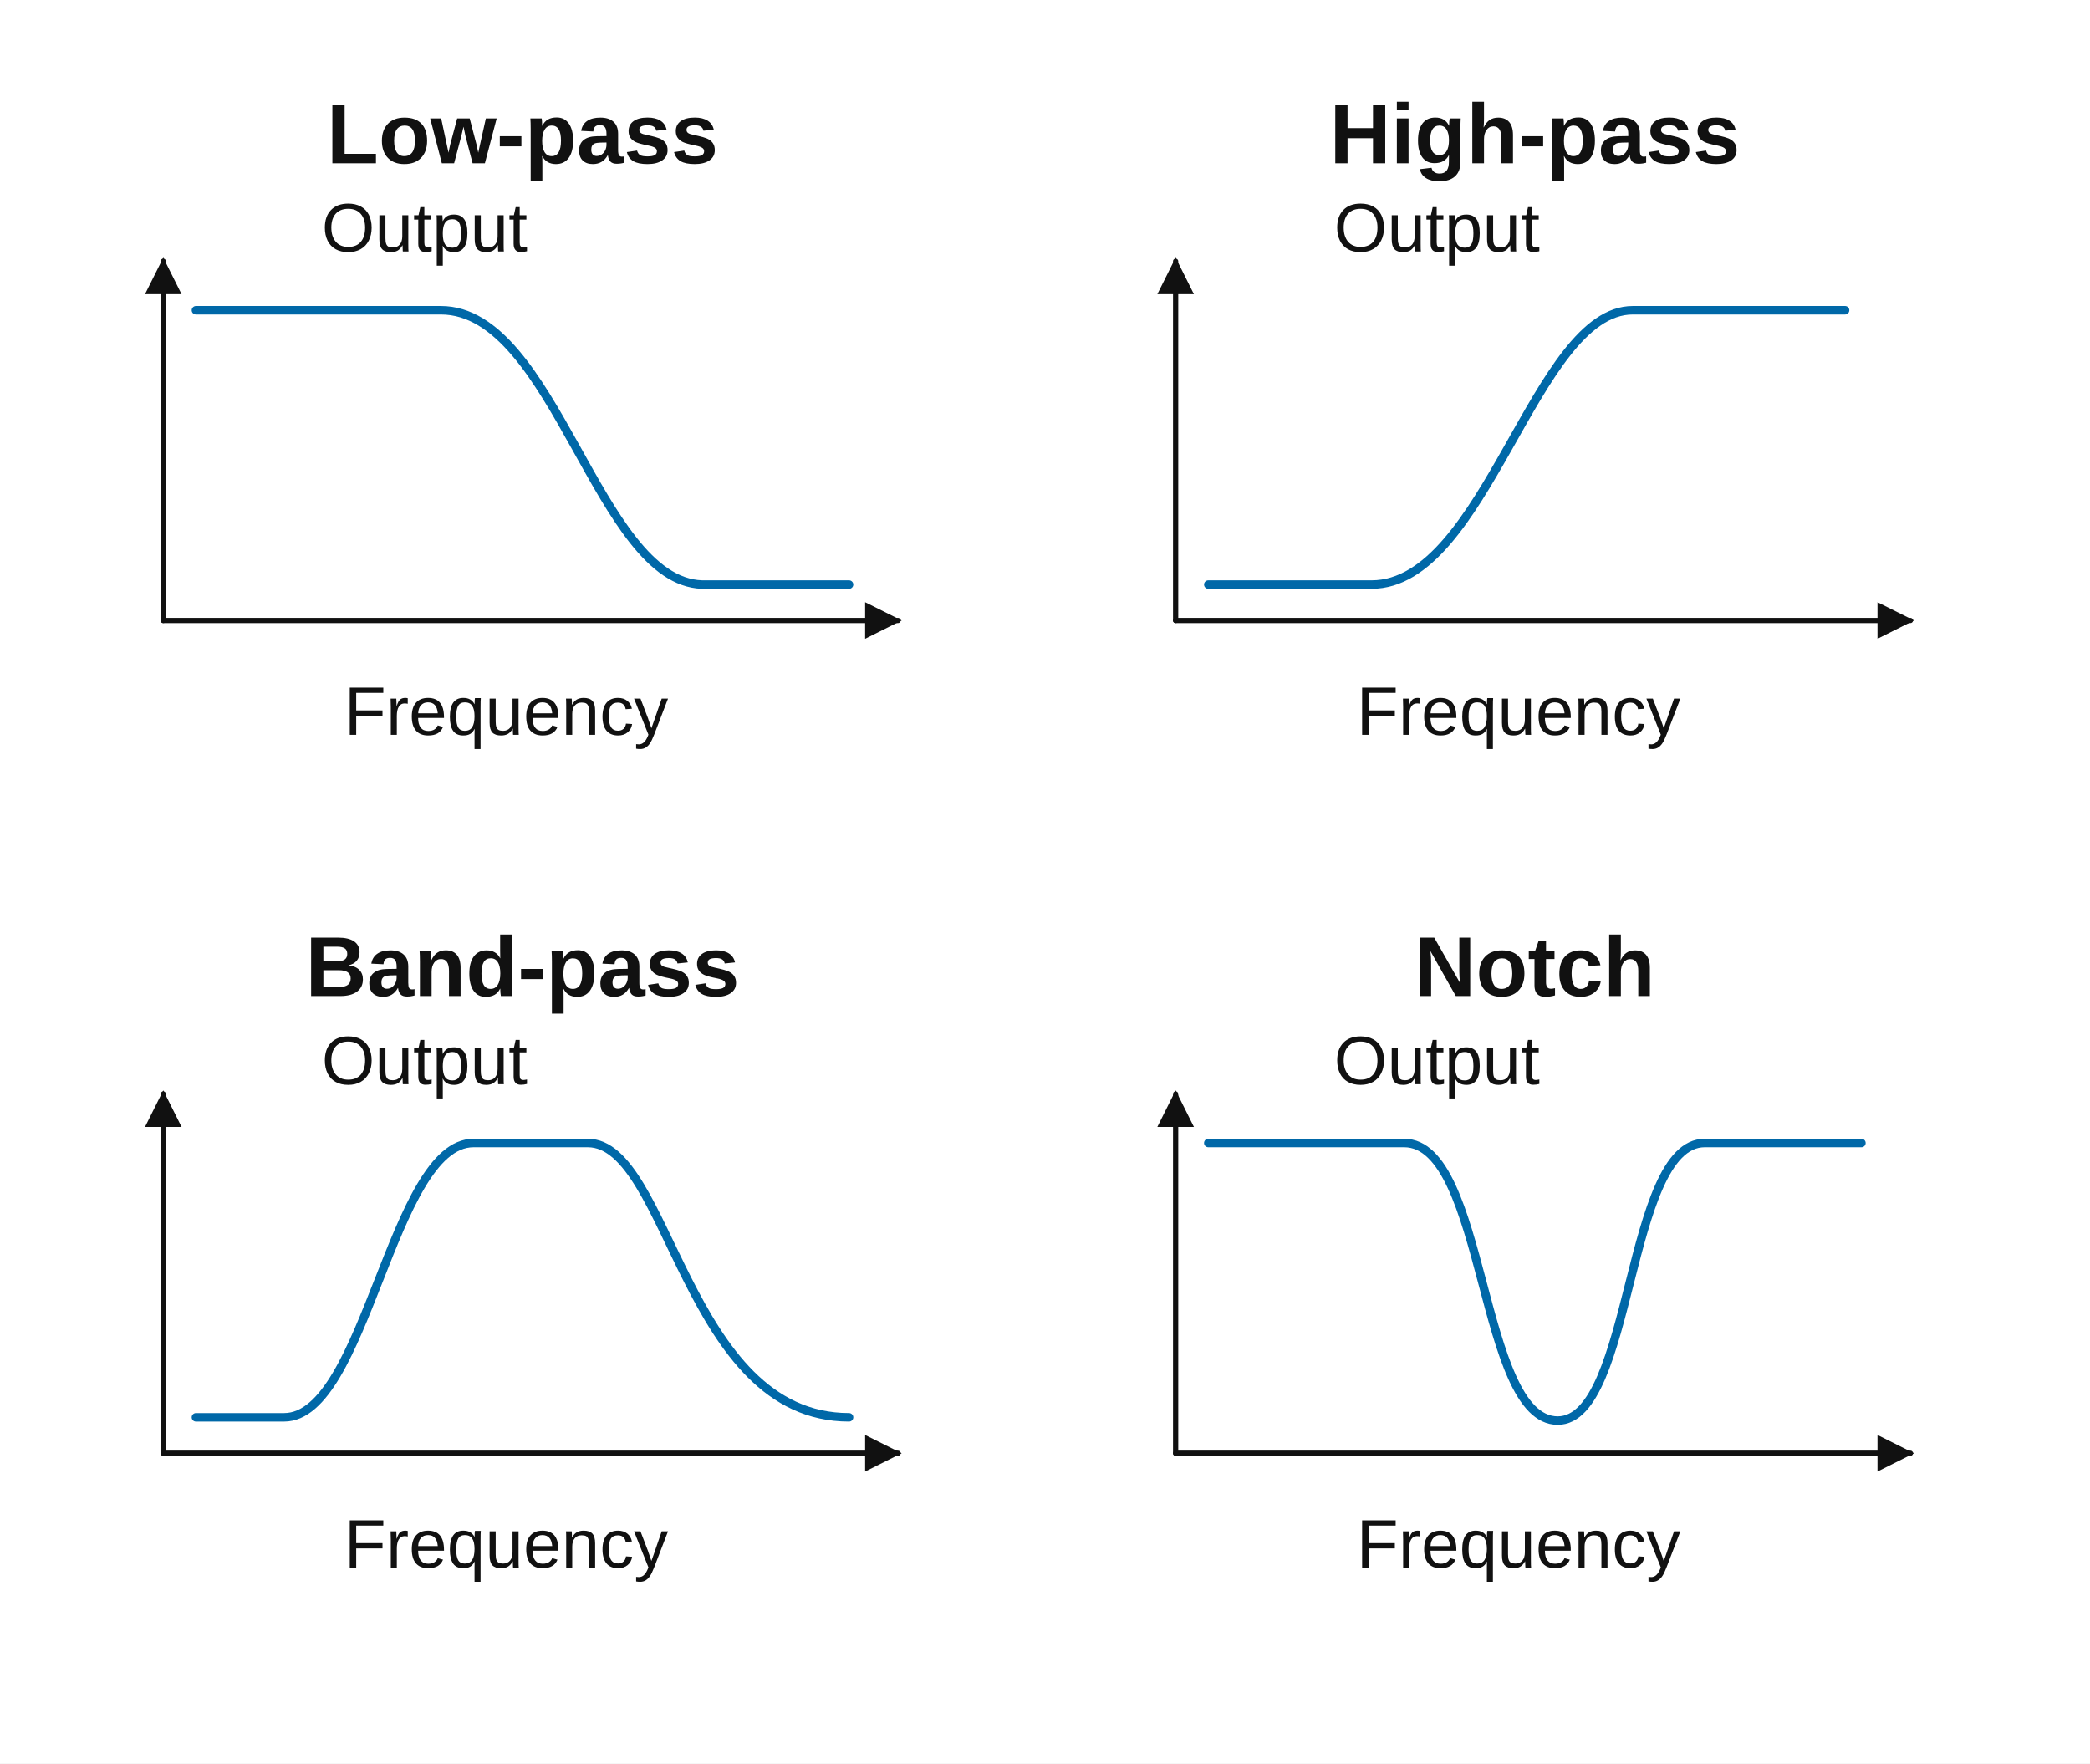
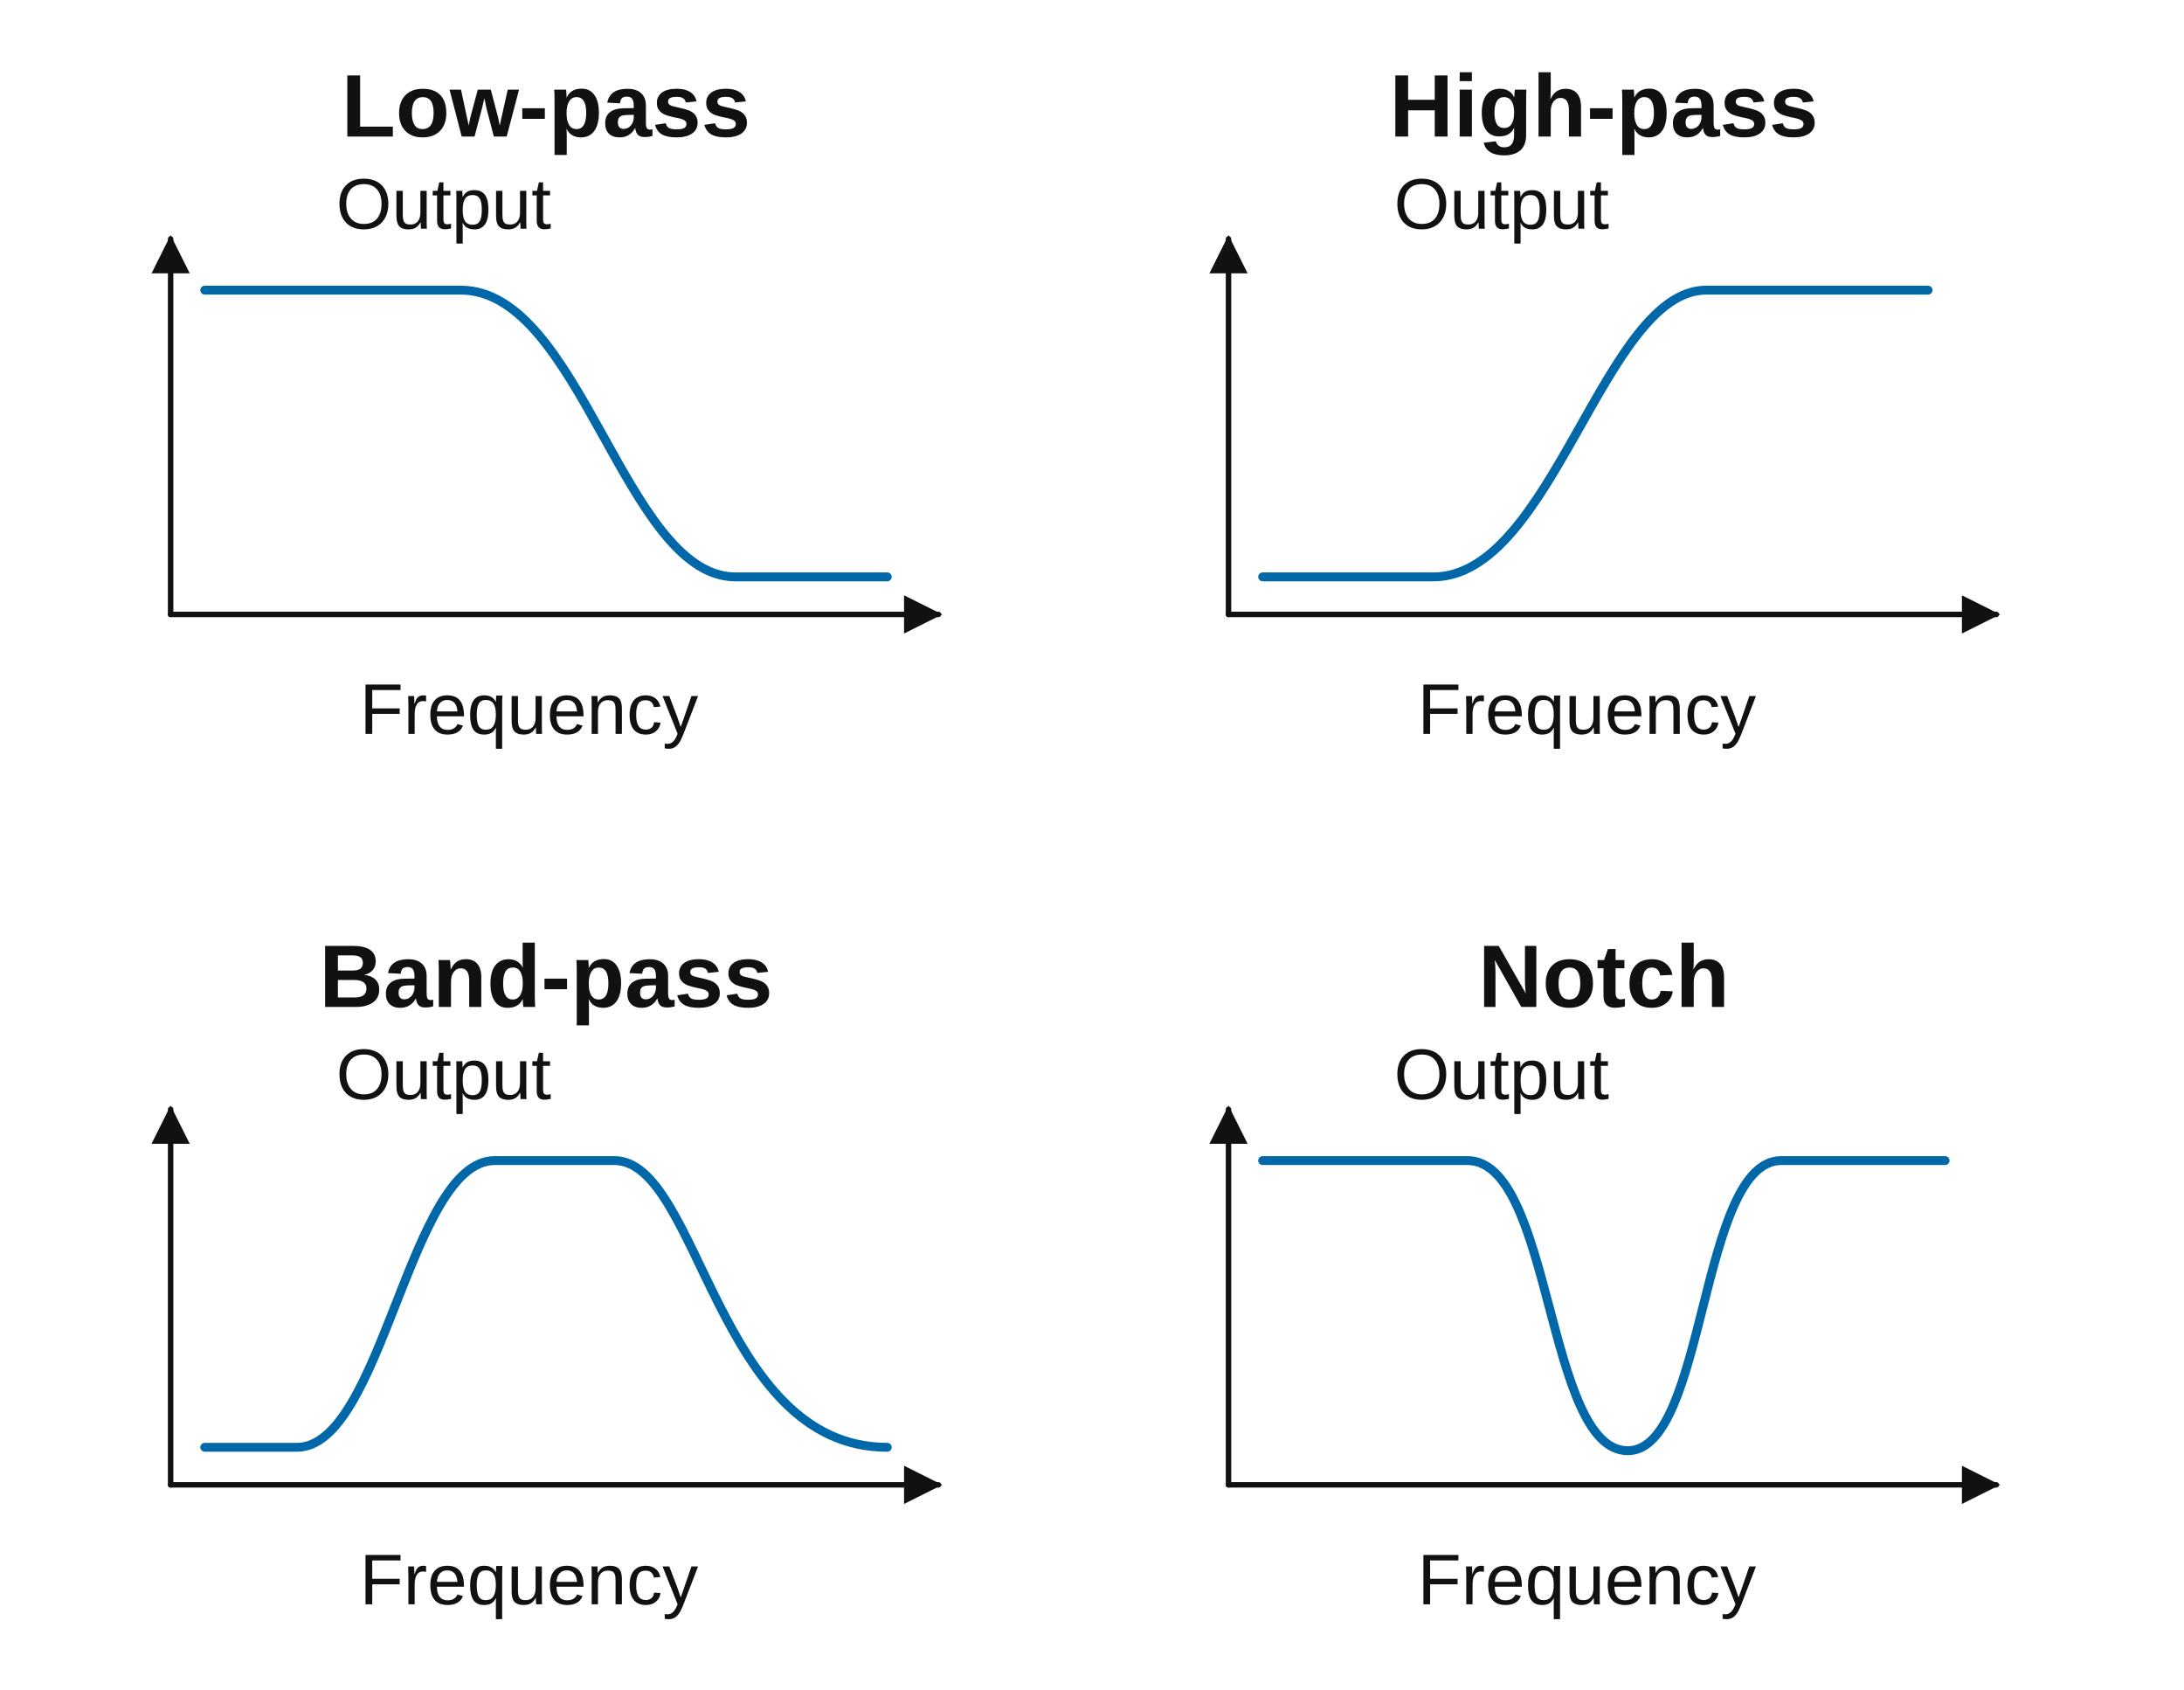
- <svg xmlns="http://www.w3.org/2000/svg" viewBox="0 0 640 540" width="640" height="540" role="img">
+ <svg xmlns="http://www.w3.org/2000/svg" viewBox="0 10 640 495" width="640" height="495" role="img">
  <rect width="640" height="540" fill="white" />
  <defs>
    <marker id="arrow" viewBox="0 0 10 10" refX="9" refY="5" markerWidth="7" markerHeight="7" orient="auto-start-reverse">
      <path d="M 0 0 L 10 5 L 0 10 z" fill="#111" />
    </marker>
  </defs>
  <g fill="none" stroke="#111" stroke-width="2.6" stroke-linejoin="round" stroke-linecap="round">
    <text x="160" y="50" fill="#111" stroke="none" font-family="Arial, sans-serif" font-size="26" text-anchor="middle" font-weight="bold">Low-pass</text>
    <line x1="50" y1="190" x2="50" y2="80" stroke-width="1.6" marker-end="url(#arrow)" />
    <line x1="50" y1="190" x2="275" y2="190" stroke-width="1.6" marker-end="url(#arrow)" />
    <text x="155" y="225" fill="#111" stroke="none" font-family="Arial, sans-serif" font-size="21" text-anchor="middle">Frequency</text>
    <text x="130" y="77" fill="#111" stroke="none" font-family="Arial, sans-serif" font-size="21" text-anchor="middle">Output</text>
    <text x="470" y="50" fill="#111" stroke="none" font-family="Arial, sans-serif" font-size="26" text-anchor="middle" font-weight="bold">High-pass</text>
    <line x1="360" y1="190" x2="360" y2="80" stroke-width="1.6" marker-end="url(#arrow)" />
    <line x1="360" y1="190" x2="585" y2="190" stroke-width="1.6" marker-end="url(#arrow)" />
    <text x="465" y="225" fill="#111" stroke="none" font-family="Arial, sans-serif" font-size="21" text-anchor="middle">Frequency</text>
    <text x="440" y="77" fill="#111" stroke="none" font-family="Arial, sans-serif" font-size="21" text-anchor="middle">Output</text>
    <text x="160" y="305" fill="#111" stroke="none" font-family="Arial, sans-serif" font-size="26" text-anchor="middle" font-weight="bold">Band-pass</text>
    <line x1="50" y1="445" x2="50" y2="335" stroke-width="1.6" marker-end="url(#arrow)" />
    <line x1="50" y1="445" x2="275" y2="445" stroke-width="1.6" marker-end="url(#arrow)" />
    <text x="155" y="480" fill="#111" stroke="none" font-family="Arial, sans-serif" font-size="21" text-anchor="middle">Frequency</text>
    <text x="130" y="332" fill="#111" stroke="none" font-family="Arial, sans-serif" font-size="21" text-anchor="middle">Output</text>
    <text x="470" y="305" fill="#111" stroke="none" font-family="Arial, sans-serif" font-size="26" text-anchor="middle" font-weight="bold">Notch</text>
    <line x1="360" y1="445" x2="360" y2="335" stroke-width="1.6" marker-end="url(#arrow)" />
    <line x1="360" y1="445" x2="585" y2="445" stroke-width="1.6" marker-end="url(#arrow)" />
    <text x="465" y="480" fill="#111" stroke="none" font-family="Arial, sans-serif" font-size="21" text-anchor="middle">Frequency</text>
    <text x="440" y="332" fill="#111" stroke="none" font-family="Arial, sans-serif" font-size="21" text-anchor="middle">Output</text>
    <path d="M 60 95 L 135 95 C 170 95 183 178 215 179 L 260 179" stroke-width="2.6" stroke="#0068a8" />
    <path d="M 370 179 L 420 179 C 455 179 470 95 500 95 L 565 95" stroke-width="2.6" stroke="#0068a8" />
    <path d="M 60 434 L 87 434 C 112 434 120 350 145 350 L 180 350 C 205 350 210 434 260 434" stroke-width="2.6" stroke="#0068a8" />
    <path d="M 370 350 L 430 350 C 455 350 453 435 477 435 C 500 435 498 350 522 350 L 570 350" stroke-width="2.6" stroke="#0068a8" />
  </g>
  <style id="figure-theme">
  @media screen and (prefers-color-scheme: dark) {
    [fill="white"] { fill: #111820; }
    [fill="#111"] { fill: #e9eef4; }
    [stroke="#111"] { stroke: #e9eef4; }
    [stroke="#0068a8"] { stroke: #79c6ff; }
  }
</style>
</svg>
